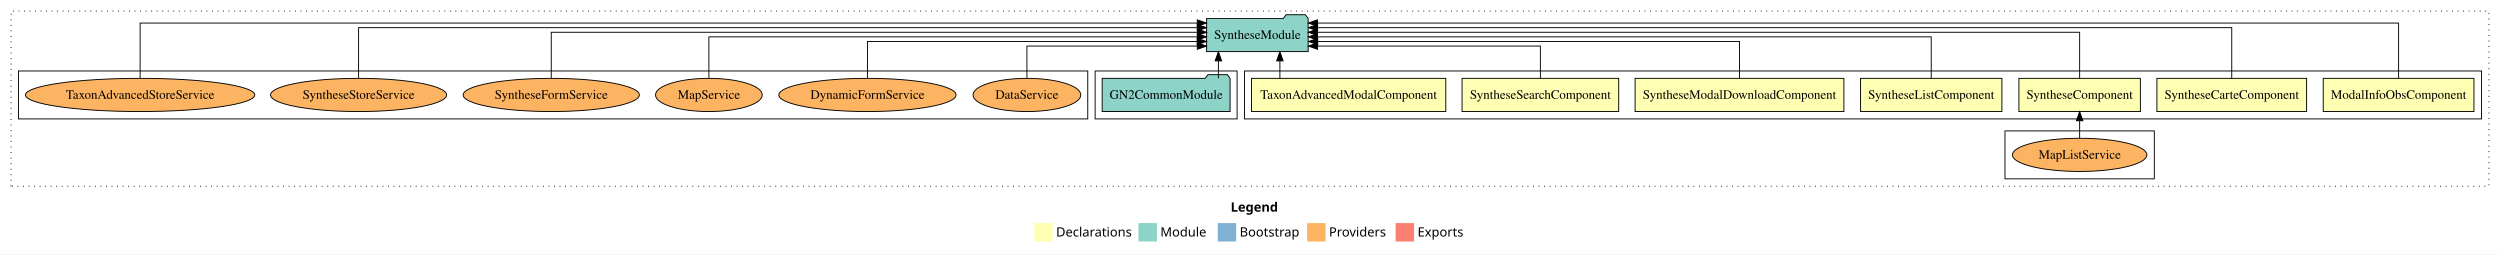
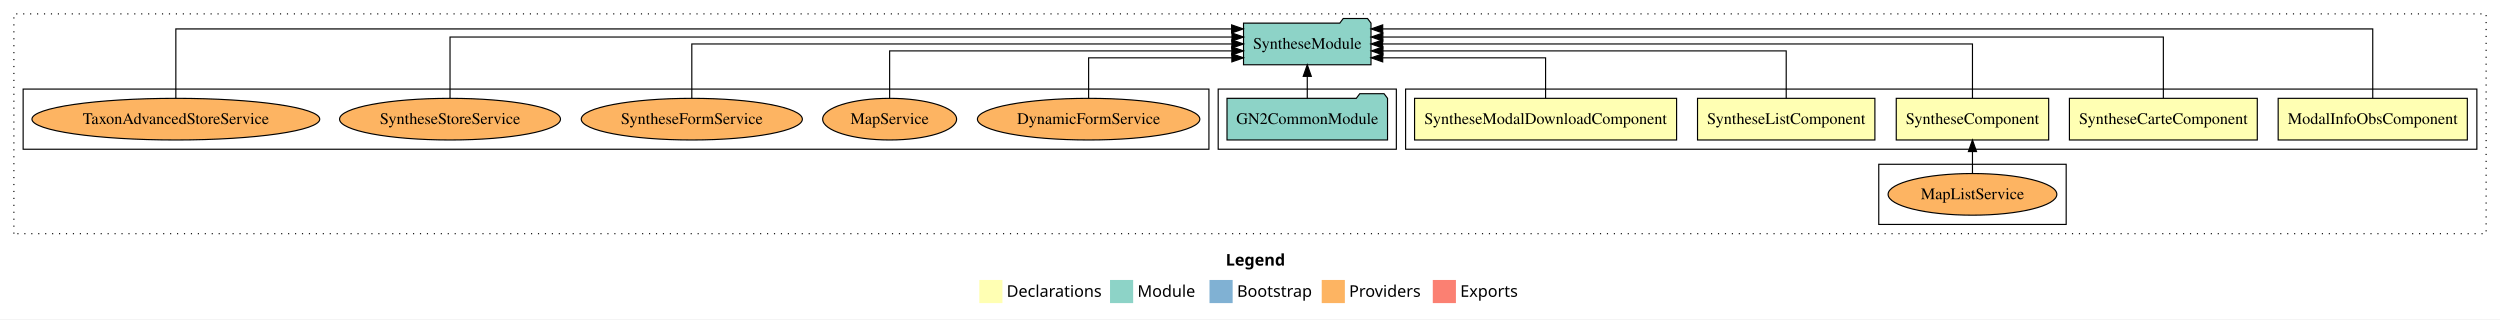
- <svg xmlns="http://www.w3.org/2000/svg" width="2712pt" height="276pt" viewBox="0.00 0.00 2712.00 276.00">
+ <svg xmlns="http://www.w3.org/2000/svg" width="2161pt" height="276pt" viewBox="0.00 0.00 2161.00 276.00">
  <g id="graph0" class="graph" transform="scale(1 1) rotate(0) translate(4 272)">
-     <polygon fill="#ffffff" stroke="transparent" points="-4,4 -4,-272 2708,-272 2708,4 -4,4" />
-     <text text-anchor="start" x="1331.009" y="-42.4" font-family="sans-serif" font-weight="bold" font-size="14.00" fill="#000000">Legend</text>
-     <polygon fill="#ffffb3" stroke="transparent" points="1118,-10 1118,-30 1138,-30 1138,-10 1118,-10" />
-     <text text-anchor="start" x="1141.629" y="-15.4" font-family="sans-serif" font-size="14.00" fill="#000000">  Declarations</text>
-     <polygon fill="#8dd3c7" stroke="transparent" points="1231,-10 1231,-30 1251,-30 1251,-10 1231,-10" />
-     <text text-anchor="start" x="1254.725" y="-15.4" font-family="sans-serif" font-size="14.00" fill="#000000">  Module</text>
-     <polygon fill="#80b1d3" stroke="transparent" points="1317,-10 1317,-30 1337,-30 1337,-10 1317,-10" />
-     <text text-anchor="start" x="1340.781" y="-15.4" font-family="sans-serif" font-size="14.00" fill="#000000">  Bootstrap</text>
-     <polygon fill="#fdb462" stroke="transparent" points="1414,-10 1414,-30 1434,-30 1434,-10 1414,-10" />
-     <text text-anchor="start" x="1437.673" y="-15.4" font-family="sans-serif" font-size="14.00" fill="#000000">  Providers</text>
-     <polygon fill="#fb8072" stroke="transparent" points="1510,-10 1510,-30 1530,-30 1530,-10 1510,-10" />
-     <text text-anchor="start" x="1533.726" y="-15.4" font-family="sans-serif" font-size="14.00" fill="#000000">  Exports</text>
+     <polygon fill="#ffffff" stroke="transparent" points="-4,4 -4,-272 2157,-272 2157,4 -4,4" />
+     <text text-anchor="start" x="1055.509" y="-42.4" font-family="sans-serif" font-weight="bold" font-size="14.00" fill="#000000">Legend</text>
+     <polygon fill="#ffffb3" stroke="transparent" points="842.5,-10 842.5,-30 862.5,-30 862.5,-10 842.5,-10" />
+     <text text-anchor="start" x="866.129" y="-15.4" font-family="sans-serif" font-size="14.00" fill="#000000">  Declarations</text>
+     <polygon fill="#8dd3c7" stroke="transparent" points="955.5,-10 955.5,-30 975.5,-30 975.5,-10 955.5,-10" />
+     <text text-anchor="start" x="979.225" y="-15.4" font-family="sans-serif" font-size="14.00" fill="#000000">  Module</text>
+     <polygon fill="#80b1d3" stroke="transparent" points="1041.5,-10 1041.5,-30 1061.5,-30 1061.5,-10 1041.5,-10" />
+     <text text-anchor="start" x="1065.281" y="-15.4" font-family="sans-serif" font-size="14.00" fill="#000000">  Bootstrap</text>
+     <polygon fill="#fdb462" stroke="transparent" points="1138.5,-10 1138.5,-30 1158.5,-30 1158.5,-10 1138.5,-10" />
+     <text text-anchor="start" x="1162.173" y="-15.4" font-family="sans-serif" font-size="14.00" fill="#000000">  Providers</text>
+     <polygon fill="#fb8072" stroke="transparent" points="1234.5,-10 1234.5,-30 1254.5,-30 1254.5,-10 1234.5,-10" />
+     <text text-anchor="start" x="1258.226" y="-15.4" font-family="sans-serif" font-size="14.00" fill="#000000">  Exports</text>
    <g id="clust1" class="cluster">
-       <polygon fill="none" stroke="#000000" stroke-dasharray="1,5" points="8,-70 8,-260 2696,-260 2696,-70 8,-70" />
+       <polygon fill="none" stroke="#000000" stroke-dasharray="1,5" points="8,-70 8,-260 2145,-260 2145,-70 8,-70" />
    </g>
    <g id="clust2" class="cluster">
-       <polygon fill="none" stroke="#000000" points="1346,-143 1346,-195 2688,-195 2688,-143 1346,-143" />
+       <polygon fill="none" stroke="#000000" points="1211,-143 1211,-195 2137,-195 2137,-143 1211,-143" />
    </g>
    <g id="clust5" class="cluster">
-       <polygon fill="none" stroke="#000000" points="2171,-78 2171,-130 2333,-130 2333,-78 2171,-78" />
+       <polygon fill="none" stroke="#000000" points="1620,-78 1620,-130 1782,-130 1782,-78 1620,-78" />
    </g>
-     <g id="clust10" class="cluster">
-       <polygon fill="none" stroke="#000000" points="1184,-143 1184,-195 1338,-195 1338,-143 1184,-143" />
+     <g id="clust8" class="cluster">
+       <polygon fill="none" stroke="#000000" points="1049,-143 1049,-195 1203,-195 1203,-143 1049,-143" />
    </g>
-     <g id="clust13" class="cluster">
-       <polygon fill="none" stroke="#000000" points="16,-143 16,-195 1176,-195 1176,-143 16,-143" />
+     <g id="clust11" class="cluster">
+       <polygon fill="none" stroke="#000000" points="16,-143 16,-195 1041,-195 1041,-143 16,-143" />
    </g>
    <g id="node1" class="node">
-       <polygon fill="#ffffb3" stroke="#000000" points="2679.755,-187 2516.245,-187 2516.245,-151 2679.755,-151 2679.755,-187" />
-       <text text-anchor="middle" x="2598" y="-164.8" font-family="Times,serif" font-size="14.00" fill="#000000">ModalInfoObsComponent</text>
+       <polygon fill="#ffffb3" stroke="#000000" points="2128.755,-187 1965.245,-187 1965.245,-151 2128.755,-151 2128.755,-187" />
+       <text text-anchor="middle" x="2047" y="-164.8" font-family="Times,serif" font-size="14.00" fill="#000000">ModalInfoObsComponent</text>
+     </g>
+     <g id="node6" class="node">
+       <polygon fill="#8dd3c7" stroke="#000000" points="1181.097,-252 1178.097,-256 1157.097,-256 1154.097,-252 1070.903,-252 1070.903,-216 1181.097,-216 1181.097,-252" />
+       <text text-anchor="middle" x="1126" y="-229.8" font-family="Times,serif" font-size="14.00" fill="#000000">SyntheseModule</text>
+     </g>
+     <g id="edge1" class="edge">
+       <path fill="none" stroke="#000000" d="M2047,-187.091C2047,-210.133 2047,-247 2047,-247 2047,-247 1191.196,-247 1191.196,-247" />
+       <polygon fill="#000000" stroke="#000000" points="1191.196,-243.5 1181.196,-247 1191.196,-250.5 1191.196,-243.5" />
+     </g>
+     <g id="node2" class="node">
+       <polygon fill="#ffffb3" stroke="#000000" points="1947.197,-187 1784.803,-187 1784.803,-151 1947.197,-151 1947.197,-187" />
+       <text text-anchor="middle" x="1866" y="-164.8" font-family="Times,serif" font-size="14.00" fill="#000000">SyntheseCarteComponent</text>
+     </g>
+     <g id="edge2" class="edge">
+       <path fill="none" stroke="#000000" d="M1866,-187.284C1866,-208.321 1866,-240 1866,-240 1866,-240 1191.318,-240 1191.318,-240" />
+       <polygon fill="#000000" stroke="#000000" points="1191.318,-236.5 1181.318,-240 1191.318,-243.5 1191.318,-236.5" />
+     </g>
+     <g id="node3" class="node">
+       <polygon fill="#ffffb3" stroke="#000000" points="1766.88,-187 1635.12,-187 1635.12,-151 1766.88,-151 1766.88,-187" />
+       <text text-anchor="middle" x="1701" y="-164.8" font-family="Times,serif" font-size="14.00" fill="#000000">SyntheseComponent</text>
+     </g>
+     <g id="edge3" class="edge">
+       <path fill="none" stroke="#000000" d="M1701,-187.106C1701,-206.339 1701,-234 1701,-234 1701,-234 1191.133,-234 1191.133,-234" />
+       <polygon fill="#000000" stroke="#000000" points="1191.133,-230.5 1181.133,-234 1191.133,-237.5 1191.133,-230.5" />
+     </g>
+     <g id="node4" class="node">
+       <polygon fill="#ffffb3" stroke="#000000" points="1616.658,-187 1463.342,-187 1463.342,-151 1616.658,-151 1616.658,-187" />
+       <text text-anchor="middle" x="1540" y="-164.8" font-family="Times,serif" font-size="14.00" fill="#000000">SyntheseListComponent</text>
+     </g>
+     <g id="edge5" class="edge">
+       <path fill="none" stroke="#000000" d="M1540,-187.023C1540,-204.373 1540,-228 1540,-228 1540,-228 1191.404,-228 1191.404,-228" />
+       <polygon fill="#000000" stroke="#000000" points="1191.404,-224.5 1181.404,-228 1191.404,-231.5 1191.404,-224.5" />
+     </g>
+     <g id="node5" class="node">
+       <polygon fill="#ffffb3" stroke="#000000" points="1445.248,-187 1218.752,-187 1218.752,-151 1445.248,-151 1445.248,-187" />
+       <text text-anchor="middle" x="1332" y="-164.8" font-family="Times,serif" font-size="14.00" fill="#000000">SyntheseModalDownloadComponent</text>
+     </g>
+     <g id="edge6" class="edge">
+       <path fill="none" stroke="#000000" d="M1332,-187.24C1332,-202.571 1332,-222 1332,-222 1332,-222 1191.204,-222 1191.204,-222" />
+       <polygon fill="#000000" stroke="#000000" points="1191.204,-218.5 1181.204,-222 1191.204,-225.5 1191.204,-218.5" />
+     </g>
+     <g id="node7" class="node">
+       <ellipse fill="#fdb462" stroke="#000000" cx="1701" cy="-104" rx="72.928" ry="18" />
+       <text text-anchor="middle" x="1701" y="-99.8" font-family="Times,serif" font-size="14.00" fill="#000000">MapListService</text>
+     </g>
+     <g id="edge4" class="edge">
+       <path fill="none" stroke="#000000" d="M1701,-122.106C1701,-122.106 1701,-140.991 1701,-140.991" />
+       <polygon fill="#000000" stroke="#000000" points="1697.5,-140.991 1701,-150.991 1704.5,-140.991 1697.5,-140.991" />
    </g>
    <g id="node8" class="node">
-       <polygon fill="#8dd3c7" stroke="#000000" points="1415.097,-252 1412.097,-256 1391.097,-256 1388.097,-252 1304.903,-252 1304.903,-216 1415.097,-216 1415.097,-252" />
-       <text text-anchor="middle" x="1360" y="-229.8" font-family="Times,serif" font-size="14.00" fill="#000000">SyntheseModule</text>
-     </g>
-     <g id="edge1" class="edge">
-       <path fill="none" stroke="#000000" d="M2598,-187.091C2598,-210.133 2598,-247 2598,-247 2598,-247 1425.195,-247 1425.195,-247" />
-       <polygon fill="#000000" stroke="#000000" points="1425.195,-243.5 1415.195,-247 1425.195,-250.5 1425.195,-243.5" />
-     </g>
-     <g id="node2" class="node">
-       <polygon fill="#ffffb3" stroke="#000000" points="2498.197,-187 2335.803,-187 2335.803,-151 2498.197,-151 2498.197,-187" />
-       <text text-anchor="middle" x="2417" y="-164.8" font-family="Times,serif" font-size="14.00" fill="#000000">SyntheseCarteComponent</text>
-     </g>
-     <g id="edge2" class="edge">
-       <path fill="none" stroke="#000000" d="M2417,-187.045C2417,-208.662 2417,-242 2417,-242 2417,-242 1425.341,-242 1425.341,-242" />
-       <polygon fill="#000000" stroke="#000000" points="1425.341,-238.5 1415.341,-242 1425.341,-245.5 1425.341,-238.5" />
-     </g>
-     <g id="node3" class="node">
-       <polygon fill="#ffffb3" stroke="#000000" points="2317.88,-187 2186.12,-187 2186.12,-151 2317.88,-151 2317.88,-187" />
-       <text text-anchor="middle" x="2252" y="-164.8" font-family="Times,serif" font-size="14.00" fill="#000000">SyntheseComponent</text>
-     </g>
-     <g id="edge3" class="edge">
-       <path fill="none" stroke="#000000" d="M2252,-187.223C2252,-207.365 2252,-237 2252,-237 2252,-237 1425.125,-237 1425.125,-237" />
-       <polygon fill="#000000" stroke="#000000" points="1425.126,-233.5 1415.125,-237 1425.125,-240.5 1425.126,-233.5" />
-     </g>
-     <g id="node4" class="node">
-       <polygon fill="#ffffb3" stroke="#000000" points="2167.658,-187 2014.342,-187 2014.342,-151 2167.658,-151 2167.658,-187" />
-       <text text-anchor="middle" x="2091" y="-164.8" font-family="Times,serif" font-size="14.00" fill="#000000">SyntheseListComponent</text>
-     </g>
-     <g id="edge5" class="edge">
-       <path fill="none" stroke="#000000" d="M2091,-187.222C2091,-205.828 2091,-232 2091,-232 2091,-232 1425.244,-232 1425.244,-232" />
-       <polygon fill="#000000" stroke="#000000" points="1425.244,-228.5 1415.244,-232 1425.243,-235.5 1425.244,-228.5" />
-     </g>
-     <g id="node5" class="node">
-       <polygon fill="#ffffb3" stroke="#000000" points="1996.248,-187 1769.752,-187 1769.752,-151 1996.248,-151 1996.248,-187" />
-       <text text-anchor="middle" x="1883" y="-164.8" font-family="Times,serif" font-size="14.00" fill="#000000">SyntheseModalDownloadComponent</text>
-     </g>
-     <g id="edge6" class="edge">
-       <path fill="none" stroke="#000000" d="M1883,-187.034C1883,-204.06 1883,-227 1883,-227 1883,-227 1425.475,-227 1425.475,-227" />
-       <polygon fill="#000000" stroke="#000000" points="1425.475,-223.5 1415.475,-227 1425.475,-230.5 1425.475,-223.5" />
-     </g>
-     <g id="node6" class="node">
-       <polygon fill="#ffffb3" stroke="#000000" points="1751.966,-187 1582.034,-187 1582.034,-151 1751.966,-151 1751.966,-187" />
-       <text text-anchor="middle" x="1667" y="-164.8" font-family="Times,serif" font-size="14.00" fill="#000000">SyntheseSearchComponent</text>
+       <polygon fill="#8dd3c7" stroke="#000000" points="1195.381,-187 1192.381,-191 1171.381,-191 1168.381,-187 1056.619,-187 1056.619,-151 1195.381,-151 1195.381,-187" />
+       <text text-anchor="middle" x="1126" y="-164.8" font-family="Times,serif" font-size="14.00" fill="#000000">GN2CommonModule</text>
    </g>
    <g id="edge7" class="edge">
-       <path fill="none" stroke="#000000" d="M1667,-187.24C1667,-202.571 1667,-222 1667,-222 1667,-222 1425.24,-222 1425.24,-222" />
-       <polygon fill="#000000" stroke="#000000" points="1425.24,-218.5 1415.24,-222 1425.24,-225.5 1425.24,-218.5" />
-     </g>
-     <g id="node7" class="node">
-       <polygon fill="#ffffb3" stroke="#000000" points="1564.4,-187 1353.6,-187 1353.6,-151 1564.4,-151 1564.4,-187" />
-       <text text-anchor="middle" x="1459" y="-164.8" font-family="Times,serif" font-size="14.00" fill="#000000">TaxonAdvancedModalComponent</text>
-     </g>
-     <g id="edge8" class="edge">
-       <path fill="none" stroke="#000000" d="M1384.424,-187.106C1384.424,-187.106 1384.424,-205.991 1384.424,-205.991" />
-       <polygon fill="#000000" stroke="#000000" points="1380.924,-205.991 1384.424,-215.991 1387.924,-205.991 1380.924,-205.991" />
+       <path fill="none" stroke="#000000" d="M1126,-187.106C1126,-187.106 1126,-205.991 1126,-205.991" />
+       <polygon fill="#000000" stroke="#000000" points="1122.5,-205.991 1126,-215.991 1129.5,-205.991 1122.5,-205.991" />
    </g>
    <g id="node9" class="node">
-       <ellipse fill="#fdb462" stroke="#000000" cx="2252" cy="-104" rx="72.928" ry="18" />
-       <text text-anchor="middle" x="2252" y="-99.8" font-family="Times,serif" font-size="14.00" fill="#000000">MapListService</text>
-     </g>
-     <g id="edge4" class="edge">
-       <path fill="none" stroke="#000000" d="M2252,-122.106C2252,-122.106 2252,-140.991 2252,-140.991" />
-       <polygon fill="#000000" stroke="#000000" points="2248.5,-140.991 2252,-150.991 2255.5,-140.991 2248.5,-140.991" />
-     </g>
-     <g id="node10" class="node">
-       <polygon fill="#8dd3c7" stroke="#000000" points="1330.381,-187 1327.381,-191 1306.381,-191 1303.381,-187 1191.619,-187 1191.619,-151 1330.381,-151 1330.381,-187" />
-       <text text-anchor="middle" x="1261" y="-164.8" font-family="Times,serif" font-size="14.00" fill="#000000">GN2CommonModule</text>
-     </g>
-     <g id="edge9" class="edge">
-       <path fill="none" stroke="#000000" d="M1317.696,-187.106C1317.696,-187.106 1317.696,-205.991 1317.696,-205.991" />
-       <polygon fill="#000000" stroke="#000000" points="1314.196,-205.991 1317.696,-215.991 1321.196,-205.991 1314.196,-205.991" />
-     </g>
-     <g id="node11" class="node">
-       <ellipse fill="#fdb462" stroke="#000000" cx="1110" cy="-169" rx="58.441" ry="18" />
-       <text text-anchor="middle" x="1110" y="-164.8" font-family="Times,serif" font-size="14.00" fill="#000000">DataService</text>
-     </g>
-     <g id="edge10" class="edge">
-       <path fill="none" stroke="#000000" d="M1110,-187.24C1110,-202.571 1110,-222 1110,-222 1110,-222 1294.827,-222 1294.827,-222" />
-       <polygon fill="#000000" stroke="#000000" points="1294.827,-225.5 1304.827,-222 1294.827,-218.5 1294.827,-225.5" />
-     </g>
-     <g id="node12" class="node">
      <ellipse fill="#fdb462" stroke="#000000" cx="937" cy="-169" rx="96.127" ry="18" />
      <text text-anchor="middle" x="937" y="-164.8" font-family="Times,serif" font-size="14.00" fill="#000000">DynamicFormService</text>
    </g>
-     <g id="edge11" class="edge">
-       <path fill="none" stroke="#000000" d="M937,-187.034C937,-204.06 937,-227 937,-227 937,-227 1294.7,-227 1294.7,-227" />
-       <polygon fill="#000000" stroke="#000000" points="1294.7,-230.5 1304.7,-227 1294.7,-223.5 1294.7,-230.5" />
+     <g id="edge8" class="edge">
+       <path fill="none" stroke="#000000" d="M937,-187.24C937,-202.571 937,-222 937,-222 937,-222 1060.825,-222 1060.825,-222" />
+       <polygon fill="#000000" stroke="#000000" points="1060.825,-225.5 1070.825,-222 1060.825,-218.5 1060.825,-225.5" />
    </g>
-     <g id="node13" class="node">
+     <g id="node10" class="node">
      <ellipse fill="#fdb462" stroke="#000000" cx="765" cy="-169" rx="57.883" ry="18" />
      <text text-anchor="middle" x="765" y="-164.8" font-family="Times,serif" font-size="14.00" fill="#000000">MapService</text>
    </g>
-     <g id="edge12" class="edge">
-       <path fill="none" stroke="#000000" d="M765,-187.222C765,-205.828 765,-232 765,-232 765,-232 1294.824,-232 1294.824,-232" />
-       <polygon fill="#000000" stroke="#000000" points="1294.824,-235.5 1304.824,-232 1294.824,-228.5 1294.824,-235.5" />
+     <g id="edge9" class="edge">
+       <path fill="none" stroke="#000000" d="M765,-187.023C765,-204.373 765,-228 765,-228 765,-228 1060.779,-228 1060.779,-228" />
+       <polygon fill="#000000" stroke="#000000" points="1060.779,-231.5 1070.779,-228 1060.779,-224.5 1060.779,-231.5" />
    </g>
-     <g id="node14" class="node">
+     <g id="node11" class="node">
      <ellipse fill="#fdb462" stroke="#000000" cx="594" cy="-169" rx="95.564" ry="18" />
      <text text-anchor="middle" x="594" y="-164.8" font-family="Times,serif" font-size="14.00" fill="#000000">SyntheseFormService</text>
    </g>
-     <g id="edge13" class="edge">
-       <path fill="none" stroke="#000000" d="M594,-187.223C594,-207.365 594,-237 594,-237 594,-237 1294.911,-237 1294.911,-237" />
-       <polygon fill="#000000" stroke="#000000" points="1294.911,-240.5 1304.911,-237 1294.911,-233.5 1294.911,-240.5" />
+     <g id="edge10" class="edge">
+       <path fill="none" stroke="#000000" d="M594,-187.106C594,-206.339 594,-234 594,-234 594,-234 1060.822,-234 1060.822,-234" />
+       <polygon fill="#000000" stroke="#000000" points="1060.822,-237.5 1070.822,-234 1060.822,-230.5 1060.822,-237.5" />
    </g>
-     <g id="node15" class="node">
+     <g id="node12" class="node">
      <ellipse fill="#fdb462" stroke="#000000" cx="385" cy="-169" rx="95.481" ry="18" />
      <text text-anchor="middle" x="385" y="-164.8" font-family="Times,serif" font-size="14.00" fill="#000000">SyntheseStoreService</text>
    </g>
-     <g id="edge14" class="edge">
-       <path fill="none" stroke="#000000" d="M385,-187.045C385,-208.662 385,-242 385,-242 385,-242 1294.786,-242 1294.786,-242" />
-       <polygon fill="#000000" stroke="#000000" points="1294.786,-245.5 1304.786,-242 1294.786,-238.5 1294.786,-245.5" />
+     <g id="edge11" class="edge">
+       <path fill="none" stroke="#000000" d="M385,-187.284C385,-208.321 385,-240 385,-240 385,-240 1060.91,-240 1060.91,-240" />
+       <polygon fill="#000000" stroke="#000000" points="1060.91,-243.5 1070.91,-240 1060.91,-236.5 1060.91,-243.5" />
    </g>
-     <g id="node16" class="node">
+     <g id="node13" class="node">
      <ellipse fill="#fdb462" stroke="#000000" cx="148" cy="-169" rx="124.382" ry="18" />
      <text text-anchor="middle" x="148" y="-164.8" font-family="Times,serif" font-size="14.00" fill="#000000">TaxonAdvancedStoreService</text>
    </g>
-     <g id="edge15" class="edge">
-       <path fill="none" stroke="#000000" d="M148,-187.091C148,-210.133 148,-247 148,-247 148,-247 1294.774,-247 1294.774,-247" />
-       <polygon fill="#000000" stroke="#000000" points="1294.774,-250.5 1304.774,-247 1294.773,-243.5 1294.774,-250.5" />
+     <g id="edge12" class="edge">
+       <path fill="none" stroke="#000000" d="M148,-187.091C148,-210.133 148,-247 148,-247 148,-247 1060.616,-247 1060.616,-247" />
+       <polygon fill="#000000" stroke="#000000" points="1060.616,-250.5 1070.616,-247 1060.616,-243.5 1060.616,-250.5" />
    </g>
  </g>
</svg>
